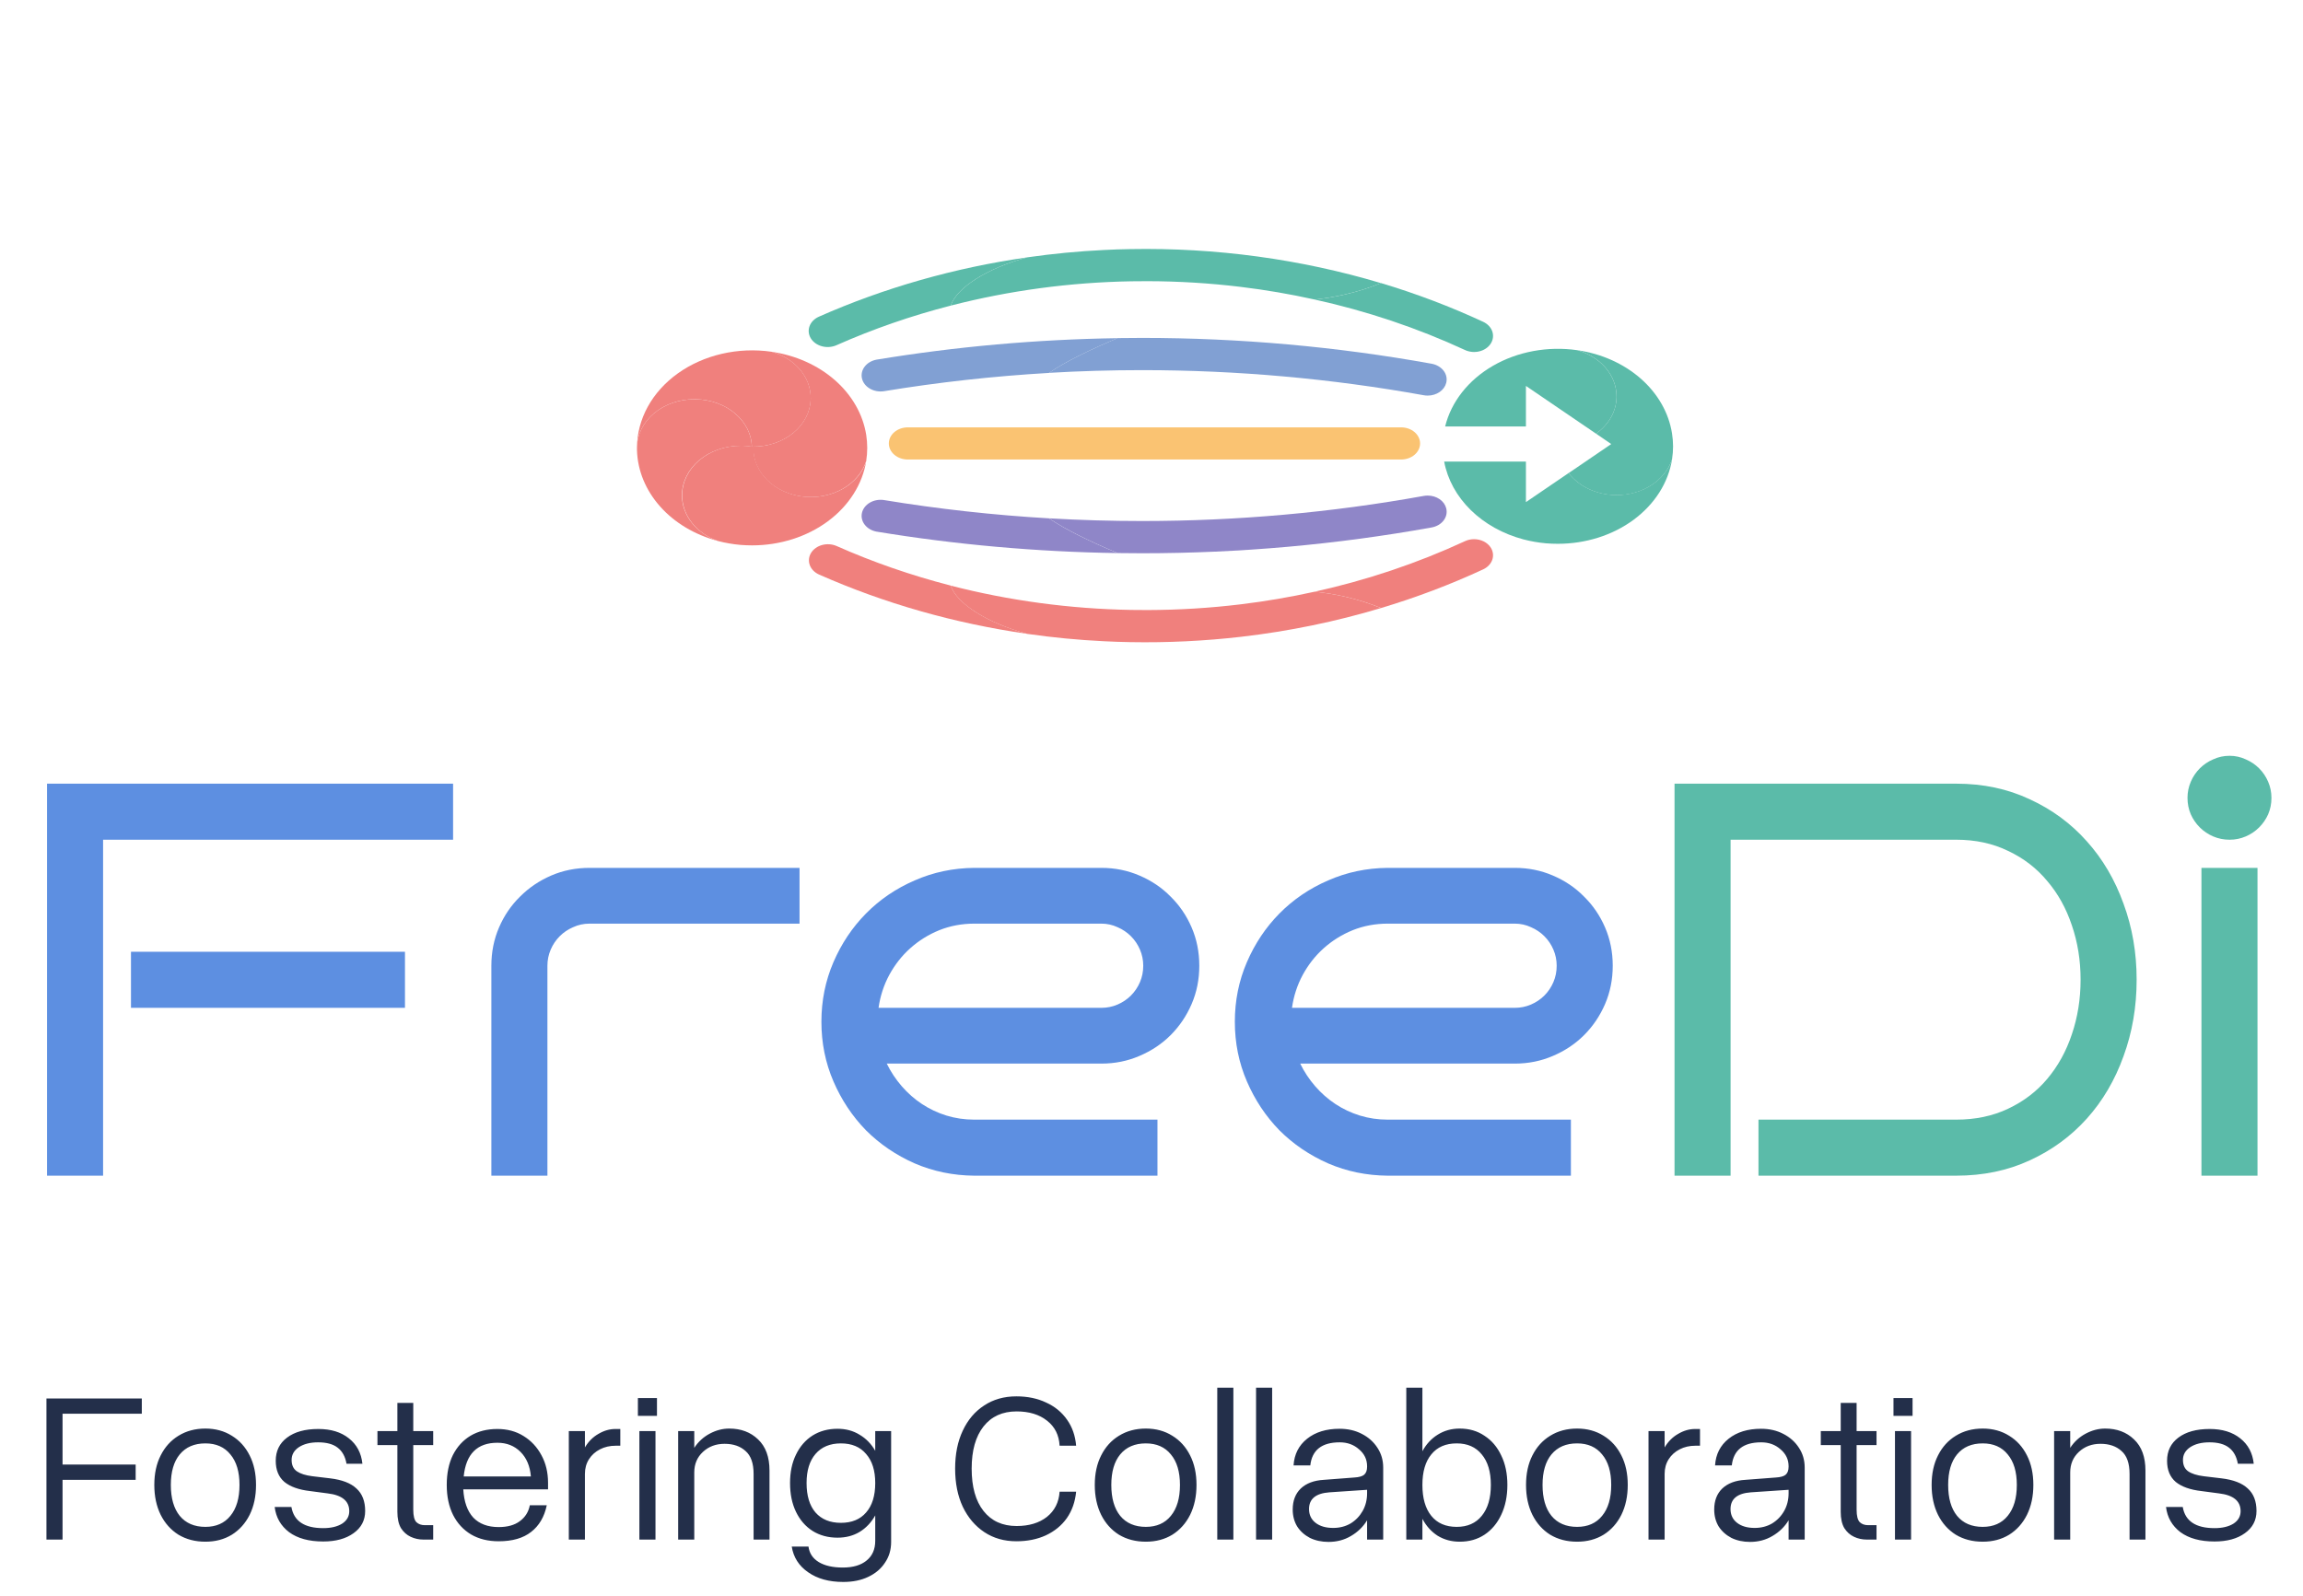
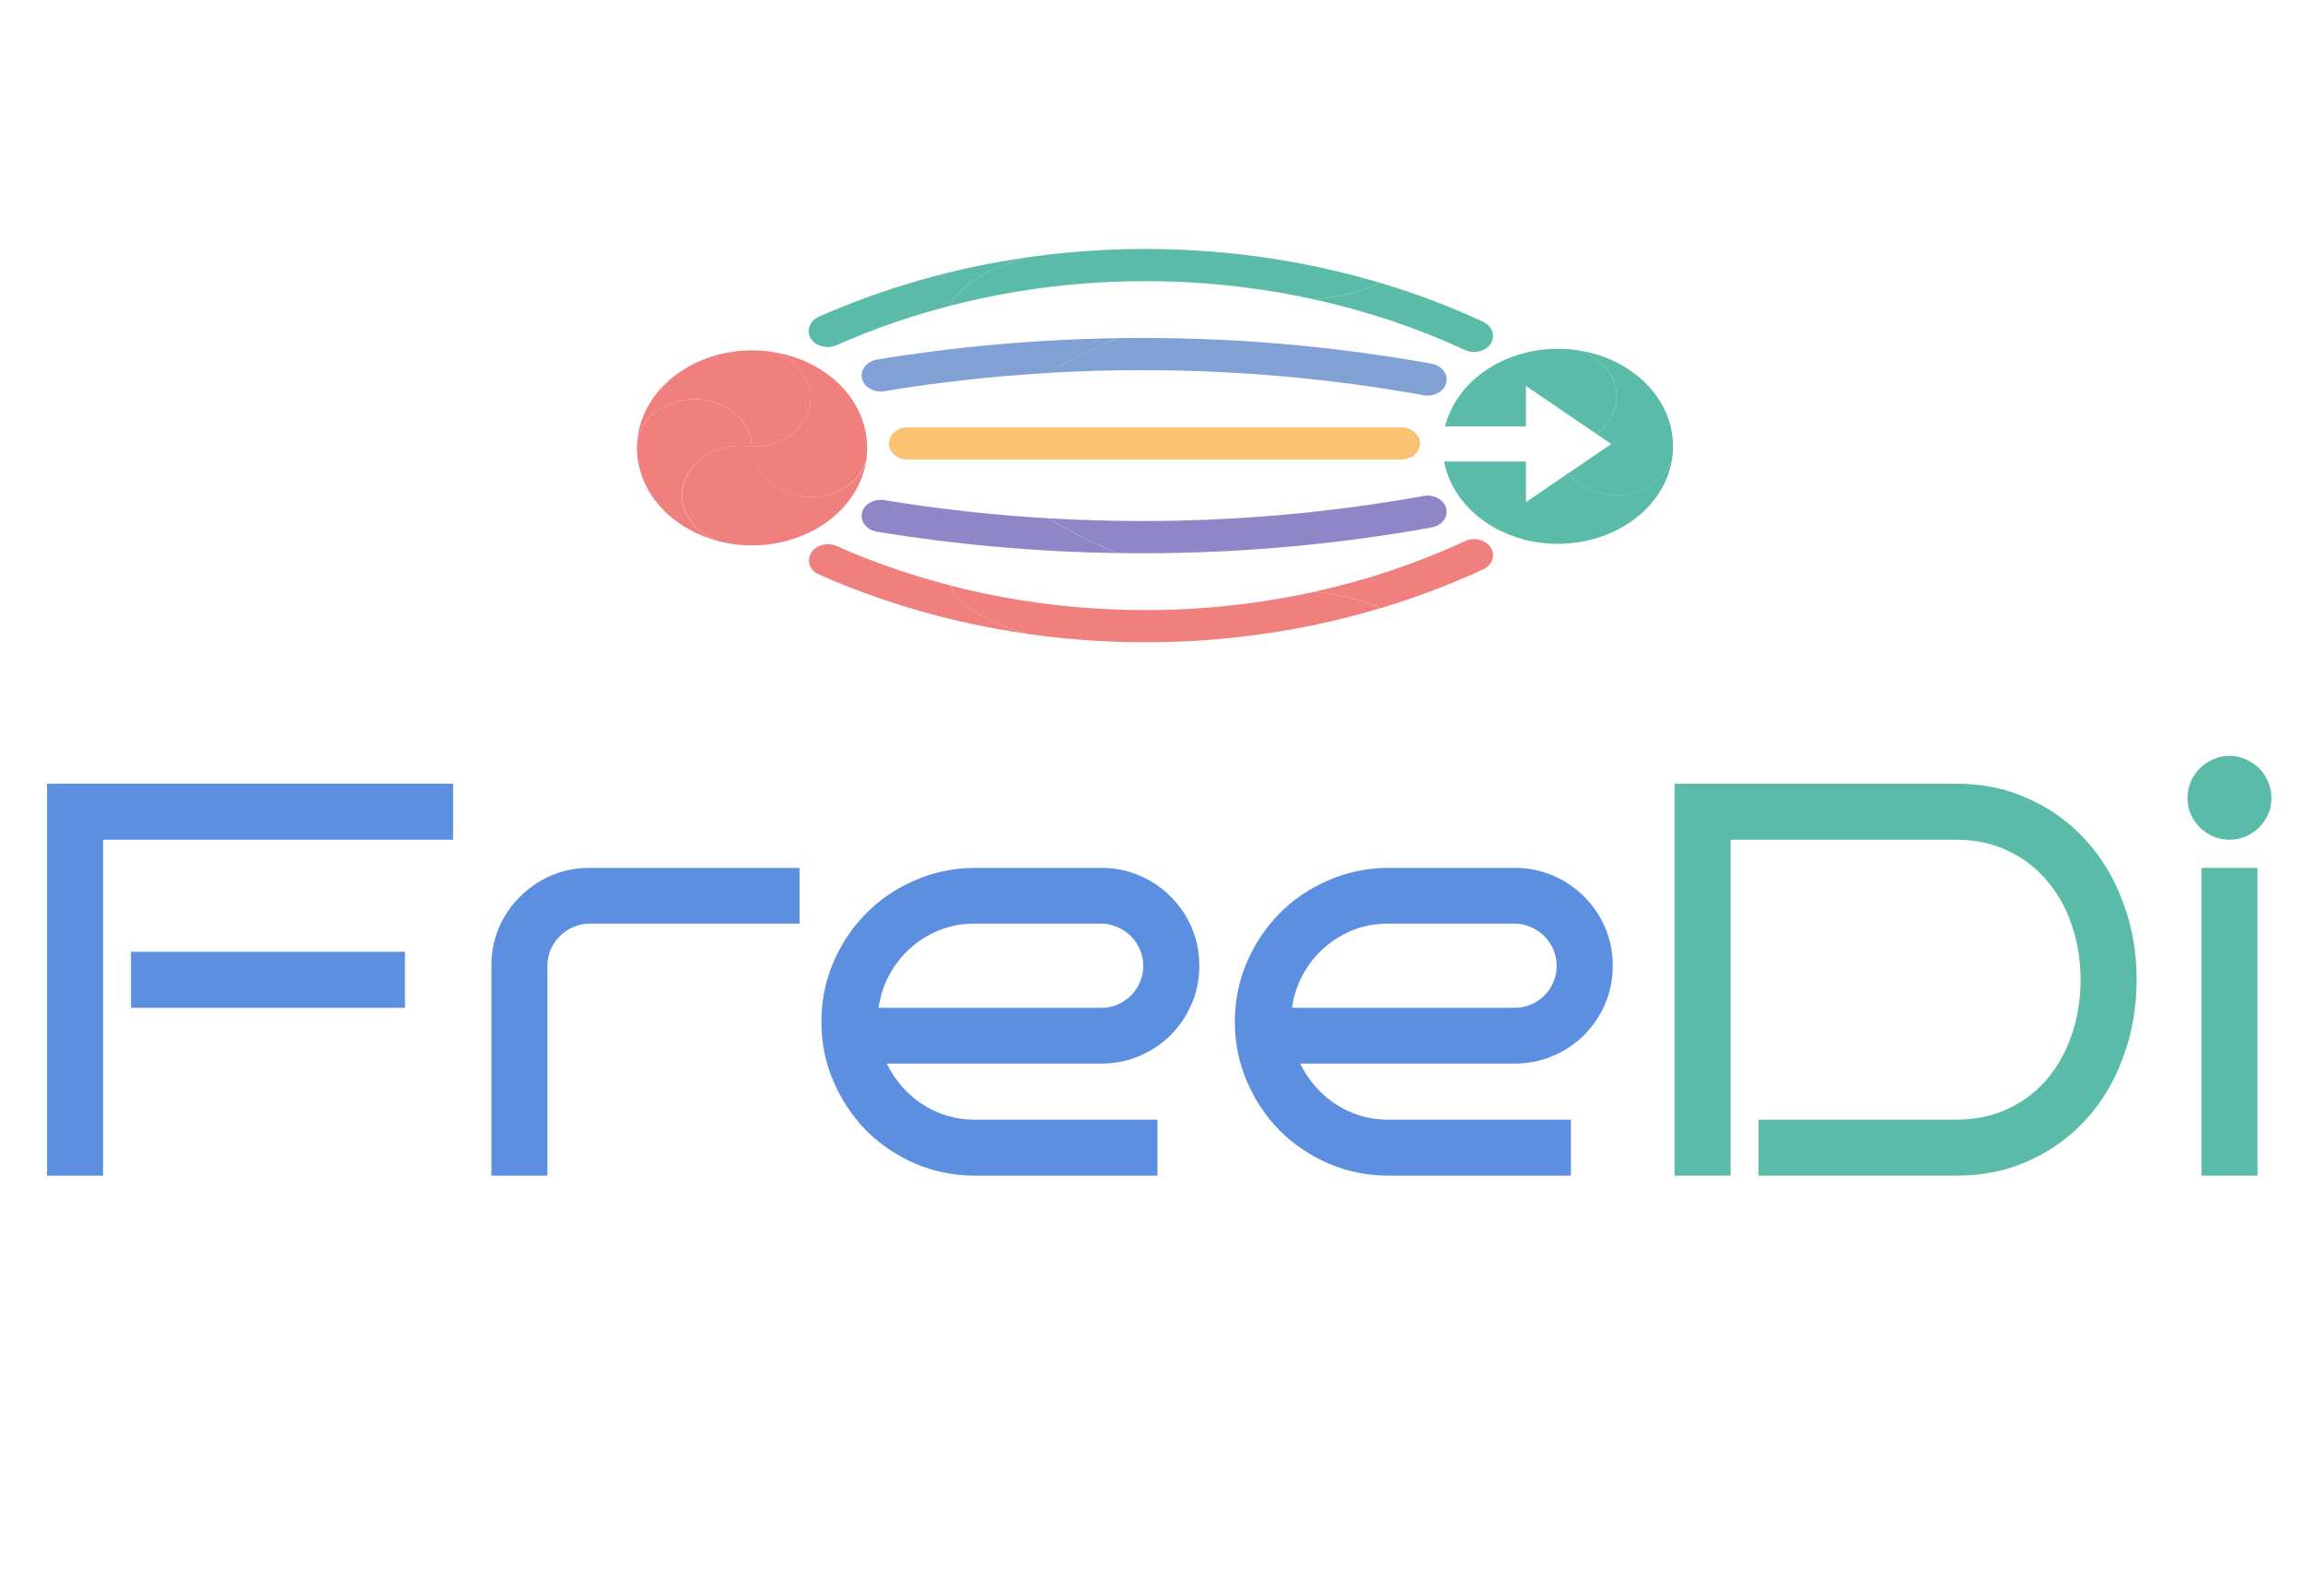
<svg xmlns="http://www.w3.org/2000/svg" width="329" height="228" viewBox="0 0 329 228" fill="none">
  <path d="M64.727 119.992H14.727V168H6.719V111.984H64.727V119.992ZM57.852 144.016H18.711V136.008H57.852V144.016ZM114.219 131.984H84.219C83.385 131.984 82.604 132.154 81.875 132.492C81.146 132.805 80.508 133.234 79.961 133.781C79.414 134.328 78.984 134.966 78.672 135.695C78.359 136.424 78.203 137.193 78.203 138V168H70.195V138C70.195 136.047 70.56 134.224 71.289 132.531C72.018 130.839 73.021 129.367 74.297 128.117C75.573 126.841 77.057 125.839 78.75 125.109C80.443 124.38 82.266 124.016 84.219 124.016H114.219V131.984ZM171.328 138C171.328 139.953 170.964 141.776 170.234 143.469C169.505 145.161 168.503 146.646 167.227 147.922C165.977 149.172 164.492 150.161 162.773 150.891C161.081 151.62 159.271 151.984 157.344 151.984H126.68C127.253 153.156 127.969 154.237 128.828 155.227C129.688 156.216 130.651 157.062 131.719 157.766C132.786 158.469 133.945 159.016 135.195 159.406C136.471 159.797 137.799 159.992 139.18 159.992H165.352V168H139.18C136.159 167.974 133.32 167.388 130.664 166.242C128.008 165.07 125.69 163.495 123.711 161.516C121.758 159.51 120.208 157.18 119.062 154.523C117.917 151.867 117.344 149.029 117.344 146.008C117.344 142.987 117.917 140.148 119.062 137.492C120.208 134.836 121.758 132.518 123.711 130.539C125.69 128.534 128.008 126.958 130.664 125.812C133.32 124.641 136.159 124.042 139.18 124.016H157.344C159.271 124.016 161.081 124.38 162.773 125.109C164.492 125.839 165.977 126.841 167.227 128.117C168.503 129.367 169.505 130.839 170.234 132.531C170.964 134.224 171.328 136.047 171.328 138ZM157.344 144.016C158.151 144.016 158.919 143.859 159.648 143.547C160.378 143.234 161.016 142.805 161.562 142.258C162.109 141.711 162.539 141.073 162.852 140.344C163.164 139.615 163.32 138.833 163.32 138C163.32 137.193 163.164 136.424 162.852 135.695C162.539 134.966 162.109 134.328 161.562 133.781C161.016 133.234 160.378 132.805 159.648 132.492C158.919 132.154 158.151 131.984 157.344 131.984H139.18C137.409 131.984 135.742 132.297 134.18 132.922C132.643 133.547 131.263 134.406 130.039 135.5C128.841 136.568 127.839 137.844 127.031 139.328C126.25 140.786 125.742 142.349 125.508 144.016H157.344ZM230.391 138C230.391 139.953 230.026 141.776 229.297 143.469C228.568 145.161 227.565 146.646 226.289 147.922C225.039 149.172 223.555 150.161 221.836 150.891C220.143 151.62 218.333 151.984 216.406 151.984H185.742C186.315 153.156 187.031 154.237 187.891 155.227C188.75 156.216 189.714 157.062 190.781 157.766C191.849 158.469 193.008 159.016 194.258 159.406C195.534 159.797 196.862 159.992 198.242 159.992H224.414V168H198.242C195.221 167.974 192.383 167.388 189.727 166.242C187.07 165.07 184.753 163.495 182.773 161.516C180.82 159.51 179.271 157.18 178.125 154.523C176.979 151.867 176.406 149.029 176.406 146.008C176.406 142.987 176.979 140.148 178.125 137.492C179.271 134.836 180.82 132.518 182.773 130.539C184.753 128.534 187.07 126.958 189.727 125.812C192.383 124.641 195.221 124.042 198.242 124.016H216.406C218.333 124.016 220.143 124.38 221.836 125.109C223.555 125.839 225.039 126.841 226.289 128.117C227.565 129.367 228.568 130.839 229.297 132.531C230.026 134.224 230.391 136.047 230.391 138ZM216.406 144.016C217.214 144.016 217.982 143.859 218.711 143.547C219.44 143.234 220.078 142.805 220.625 142.258C221.172 141.711 221.602 141.073 221.914 140.344C222.227 139.615 222.383 138.833 222.383 138C222.383 137.193 222.227 136.424 221.914 135.695C221.602 134.966 221.172 134.328 220.625 133.781C220.078 133.234 219.44 132.805 218.711 132.492C217.982 132.154 217.214 131.984 216.406 131.984H198.242C196.471 131.984 194.805 132.297 193.242 132.922C191.706 133.547 190.326 134.406 189.102 135.5C187.904 136.568 186.901 137.844 186.094 139.328C185.312 140.786 184.805 142.349 184.57 144.016H216.406Z" fill="#5D8FE1" />
  <path d="M305.234 139.992C305.234 143.872 304.609 147.518 303.359 150.93C302.135 154.341 300.391 157.31 298.125 159.836C295.859 162.362 293.138 164.354 289.961 165.812C286.81 167.271 283.307 168 279.453 168H251.211V159.992H279.453C282.214 159.992 284.688 159.471 286.875 158.43C289.089 157.388 290.951 155.969 292.461 154.172C293.997 152.349 295.169 150.227 295.977 147.805C296.81 145.357 297.227 142.753 297.227 139.992C297.227 137.232 296.81 134.641 295.977 132.219C295.169 129.797 293.997 127.688 292.461 125.891C290.951 124.068 289.089 122.635 286.875 121.594C284.688 120.526 282.214 119.992 279.453 119.992H247.227V168H239.219V111.984H279.453C283.307 111.984 286.81 112.727 289.961 114.211C293.138 115.669 295.859 117.674 298.125 120.227C300.391 122.753 302.135 125.721 303.359 129.133C304.609 132.518 305.234 136.138 305.234 139.992ZM324.492 114.016C324.492 114.849 324.336 115.63 324.023 116.359C323.711 117.062 323.281 117.688 322.734 118.234C322.188 118.781 321.549 119.211 320.82 119.523C320.091 119.836 319.323 119.992 318.516 119.992C317.682 119.992 316.901 119.836 316.172 119.523C315.443 119.211 314.805 118.781 314.258 118.234C313.711 117.688 313.281 117.062 312.969 116.359C312.656 115.63 312.5 114.849 312.5 114.016C312.5 113.208 312.656 112.44 312.969 111.711C313.281 110.982 313.711 110.344 314.258 109.797C314.805 109.25 315.443 108.82 316.172 108.508C316.901 108.169 317.682 108 318.516 108C319.323 108 320.091 108.169 320.82 108.508C321.549 108.82 322.188 109.25 322.734 109.797C323.281 110.344 323.711 110.982 324.023 111.711C324.336 112.44 324.492 113.208 324.492 114.016ZM322.5 168H314.492V124.016H322.5V168Z" fill="#5BBBA9" />
-   <path d="M20.258 199.838V202.018H8.936V209.283H19.38V211.463H8.936V220H6.635V199.838H20.258ZM22.044 212.189C22.044 210.575 22.347 209.172 22.952 207.981C23.558 206.771 24.405 205.832 25.495 205.166C26.605 204.48 27.887 204.137 29.34 204.137C30.773 204.137 32.034 204.48 33.124 205.166C34.214 205.832 35.062 206.771 35.667 207.981C36.273 209.172 36.575 210.575 36.575 212.189C36.575 213.804 36.273 215.227 35.667 216.458C35.062 217.669 34.214 218.618 33.124 219.304C32.034 219.97 30.773 220.303 29.34 220.303C27.887 220.303 26.605 219.97 25.495 219.304C24.405 218.618 23.558 217.669 22.952 216.458C22.347 215.227 22.044 213.804 22.044 212.189ZM34.214 212.189C34.214 210.312 33.78 208.859 32.912 207.83C32.065 206.781 30.874 206.256 29.34 206.256C27.766 206.256 26.545 206.781 25.677 207.83C24.829 208.859 24.405 210.312 24.405 212.189C24.405 214.087 24.829 215.56 25.677 216.609C26.545 217.659 27.766 218.184 29.34 218.184C30.874 218.184 32.065 217.659 32.912 216.609C33.78 215.56 34.214 214.087 34.214 212.189ZM46.808 213.4L44.295 213.067C42.7 212.886 41.48 212.452 40.632 211.766C39.804 211.059 39.391 210.05 39.391 208.738C39.391 207.346 39.925 206.246 40.995 205.438C42.085 204.611 43.578 204.197 45.476 204.197C47.272 204.197 48.725 204.641 49.835 205.529C50.965 206.417 51.611 207.628 51.773 209.162H49.502C49.32 208.133 48.897 207.366 48.23 206.861C47.585 206.357 46.656 206.104 45.445 206.104C44.315 206.104 43.397 206.337 42.69 206.801C42.004 207.265 41.661 207.87 41.661 208.617C41.661 209.364 41.913 209.909 42.418 210.252C42.922 210.595 43.659 210.827 44.628 210.948L47.171 211.251C48.866 211.453 50.117 211.937 50.925 212.704C51.752 213.451 52.166 214.521 52.166 215.913C52.166 217.245 51.611 218.305 50.501 219.092C49.411 219.879 47.968 220.272 46.172 220.272C44.133 220.272 42.509 219.828 41.298 218.94C40.107 218.032 39.421 216.831 39.239 215.338H41.631C41.974 217.356 43.488 218.365 46.172 218.365C47.282 218.365 48.18 218.153 48.866 217.729C49.552 217.285 49.895 216.69 49.895 215.943C49.895 214.49 48.866 213.643 46.808 213.4ZM61.884 217.941V220H60.491C59.845 220 59.24 219.869 58.675 219.606C58.11 219.344 57.645 218.93 57.282 218.365C56.939 217.78 56.768 217.003 56.768 216.034V206.498H53.922V204.5H56.768V200.474H59.038V204.5H61.884V206.498H59.038V215.731C59.038 216.619 59.19 217.215 59.492 217.518C59.795 217.8 60.188 217.941 60.673 217.941H61.884ZM63.821 212.189C63.821 210.535 64.114 209.112 64.699 207.921C65.305 206.73 66.142 205.812 67.212 205.166C68.302 204.52 69.583 204.197 71.057 204.197C72.469 204.197 73.711 204.53 74.78 205.196C75.87 205.862 76.728 206.781 77.353 207.951C77.979 209.102 78.292 210.413 78.292 211.887V212.825H66.183C66.284 214.581 66.758 215.923 67.606 216.852C68.473 217.76 69.684 218.214 71.238 218.214C72.51 218.214 73.519 217.931 74.266 217.366C75.033 216.801 75.507 216.044 75.689 215.096H78.11C77.767 216.751 77.02 218.022 75.87 218.91C74.74 219.798 73.196 220.242 71.238 220.242C69.725 220.242 68.413 219.919 67.303 219.273C66.193 218.607 65.335 217.679 64.73 216.488C64.124 215.277 63.821 213.844 63.821 212.189ZM71.057 206.165C68.171 206.165 66.566 207.77 66.243 210.979H75.84C75.719 209.505 75.224 208.335 74.356 207.467C73.489 206.599 72.389 206.165 71.057 206.165ZM81.259 204.5H83.56V206.831C84.064 205.983 84.71 205.338 85.497 204.894C86.284 204.429 87.091 204.197 87.919 204.197H88.615V206.589H87.949C87.122 206.589 86.375 206.76 85.709 207.104C85.043 207.447 84.518 207.921 84.135 208.526C83.751 209.132 83.56 209.828 83.56 210.615V220H81.259V204.5ZM91.128 199.777H93.853V202.32H91.128V199.777ZM91.34 204.5H93.641V220H91.34V204.5ZM107.657 210.615C107.657 209.102 107.274 208.012 106.507 207.346C105.76 206.66 104.761 206.316 103.51 206.316C102.279 206.316 101.249 206.7 100.422 207.467C99.594 208.234 99.181 209.213 99.181 210.403V220H96.88V204.5H99.181V206.892C99.746 206.024 100.482 205.348 101.391 204.863C102.299 204.379 103.227 204.137 104.176 204.137C105.851 204.137 107.223 204.651 108.293 205.681C109.383 206.71 109.928 208.193 109.928 210.131V220H107.657V210.615ZM127.305 204.5V220.333C127.305 221.463 127.012 222.452 126.427 223.3C125.862 224.168 125.064 224.844 124.035 225.328C123.026 225.812 121.835 226.055 120.463 226.055C118.424 226.055 116.749 225.59 115.438 224.662C114.126 223.754 113.349 222.533 113.106 220.999H115.498C115.619 221.948 116.104 222.684 116.951 223.209C117.819 223.734 118.969 223.996 120.402 223.996C121.855 223.996 122.986 223.663 123.793 222.997C124.62 222.331 125.034 221.393 125.034 220.182V216.549C124.469 217.558 123.722 218.345 122.794 218.91C121.886 219.455 120.836 219.728 119.646 219.728C118.293 219.728 117.103 219.405 116.073 218.759C115.064 218.113 114.277 217.205 113.712 216.034C113.147 214.864 112.864 213.491 112.864 211.917C112.864 210.363 113.147 209.011 113.712 207.86C114.277 206.69 115.064 205.782 116.073 205.136C117.103 204.49 118.293 204.167 119.646 204.167C120.836 204.167 121.886 204.45 122.794 205.015C123.722 205.56 124.469 206.326 125.034 207.315V204.5H127.305ZM115.226 211.917C115.226 213.733 115.649 215.136 116.497 216.125C117.365 217.114 118.576 217.608 120.13 217.608C121.684 217.608 122.885 217.114 123.732 216.125C124.6 215.136 125.034 213.733 125.034 211.917C125.034 210.141 124.6 208.758 123.732 207.77C122.885 206.76 121.684 206.256 120.13 206.256C118.576 206.256 117.365 206.76 116.497 207.77C115.649 208.758 115.226 210.141 115.226 211.917ZM136.447 209.858C136.447 207.78 136.811 205.973 137.537 204.439C138.264 202.885 139.283 201.685 140.595 200.837C141.907 199.969 143.44 199.535 145.196 199.535C146.791 199.535 148.203 199.828 149.435 200.413C150.686 200.978 151.685 201.796 152.432 202.865C153.178 203.915 153.612 205.156 153.733 206.589H151.372C151.291 205.075 150.696 203.884 149.586 203.017C148.476 202.129 147.023 201.685 145.227 201.685C143.208 201.685 141.634 202.401 140.504 203.834C139.374 205.267 138.809 207.275 138.809 209.858C138.809 212.462 139.374 214.48 140.504 215.913C141.634 217.346 143.208 218.062 145.227 218.062C147.003 218.062 148.446 217.629 149.556 216.761C150.666 215.873 151.271 214.672 151.372 213.158H153.733C153.592 214.611 153.148 215.873 152.401 216.942C151.655 217.992 150.656 218.809 149.404 219.395C148.173 219.96 146.771 220.242 145.196 220.242C143.461 220.242 141.937 219.808 140.625 218.94C139.313 218.073 138.284 216.862 137.537 215.308C136.811 213.754 136.447 211.937 136.447 209.858ZM156.397 212.189C156.397 210.575 156.7 209.172 157.306 207.981C157.911 206.771 158.759 205.832 159.849 205.166C160.959 204.48 162.24 204.137 163.693 204.137C165.126 204.137 166.388 204.48 167.478 205.166C168.567 205.832 169.415 206.771 170.021 207.981C170.626 209.172 170.929 210.575 170.929 212.189C170.929 213.804 170.626 215.227 170.021 216.458C169.415 217.669 168.567 218.618 167.478 219.304C166.388 219.97 165.126 220.303 163.693 220.303C162.24 220.303 160.959 219.97 159.849 219.304C158.759 218.618 157.911 217.669 157.306 216.458C156.7 215.227 156.397 213.804 156.397 212.189ZM168.567 212.189C168.567 210.312 168.133 208.859 167.266 207.83C166.418 206.781 165.227 206.256 163.693 206.256C162.119 206.256 160.898 206.781 160.03 207.83C159.183 208.859 158.759 210.312 158.759 212.189C158.759 214.087 159.183 215.56 160.03 216.609C160.898 217.659 162.119 218.184 163.693 218.184C165.227 218.184 166.418 217.659 167.266 216.609C168.133 215.56 168.567 214.087 168.567 212.189ZM173.896 198.294H176.196V220H173.896V198.294ZM179.436 198.294H181.736V220H179.436V198.294ZM197.6 209.707V220H195.299V217.245C194.734 218.174 193.967 218.92 192.998 219.485C192.049 220.05 190.98 220.333 189.789 220.333C188.8 220.333 187.912 220.141 187.125 219.758C186.358 219.354 185.753 218.809 185.309 218.123C184.885 217.417 184.673 216.609 184.673 215.701C184.673 214.45 185.056 213.451 185.823 212.704C186.61 211.957 187.71 211.544 189.123 211.463L193.482 211.13C194.148 211.09 194.613 210.958 194.875 210.736C195.158 210.494 195.299 210.111 195.299 209.586V209.525C195.299 208.557 194.915 207.749 194.148 207.104C193.402 206.438 192.483 206.104 191.394 206.104C188.83 206.104 187.428 207.204 187.186 209.404H184.794C184.895 207.81 185.541 206.538 186.731 205.59C187.922 204.641 189.466 204.167 191.363 204.167C192.554 204.167 193.614 204.409 194.542 204.894C195.491 205.378 196.237 206.044 196.782 206.892C197.327 207.719 197.6 208.658 197.6 209.707ZM187.004 215.641C187.004 216.468 187.317 217.124 187.942 217.608C188.568 218.093 189.406 218.335 190.455 218.335C191.383 218.335 192.211 218.123 192.938 217.699C193.664 217.255 194.239 216.66 194.663 215.913C195.087 215.166 195.299 214.319 195.299 213.37V212.886L189.91 213.249C187.973 213.39 187.004 214.188 187.004 215.641ZM200.899 198.294H203.2V207.376C203.745 206.367 204.472 205.58 205.38 205.015C206.308 204.429 207.358 204.137 208.528 204.137C209.881 204.137 211.061 204.48 212.07 205.166C213.1 205.832 213.897 206.771 214.462 207.981C215.047 209.172 215.34 210.575 215.34 212.189C215.34 213.804 215.047 215.227 214.462 216.458C213.897 217.669 213.1 218.618 212.07 219.304C211.061 219.97 209.881 220.303 208.528 220.303C207.358 220.303 206.308 220.02 205.38 219.455C204.472 218.87 203.745 218.062 203.2 217.033V220H200.899V198.294ZM212.979 212.189C212.979 210.312 212.545 208.859 211.677 207.83C210.829 206.781 209.638 206.256 208.104 206.256C206.53 206.256 205.319 206.781 204.472 207.83C203.624 208.859 203.2 210.312 203.2 212.189C203.2 214.087 203.624 215.56 204.472 216.609C205.319 217.659 206.53 218.184 208.104 218.184C209.638 218.184 210.829 217.659 211.677 216.609C212.545 215.56 212.979 214.087 212.979 212.189ZM218.004 212.189C218.004 210.575 218.307 209.172 218.912 207.981C219.518 206.771 220.365 205.832 221.455 205.166C222.565 204.48 223.847 204.137 225.3 204.137C226.733 204.137 227.994 204.48 229.084 205.166C230.174 205.832 231.021 206.771 231.627 207.981C232.232 209.172 232.535 210.575 232.535 212.189C232.535 213.804 232.232 215.227 231.627 216.458C231.021 217.669 230.174 218.618 229.084 219.304C227.994 219.97 226.733 220.303 225.3 220.303C223.847 220.303 222.565 219.97 221.455 219.304C220.365 218.618 219.518 217.669 218.912 216.458C218.307 215.227 218.004 213.804 218.004 212.189ZM230.174 212.189C230.174 210.312 229.74 208.859 228.872 207.83C228.024 206.781 226.834 206.256 225.3 206.256C223.726 206.256 222.505 206.781 221.637 207.83C220.789 208.859 220.365 210.312 220.365 212.189C220.365 214.087 220.789 215.56 221.637 216.609C222.505 217.659 223.726 218.184 225.3 218.184C226.834 218.184 228.024 217.659 228.872 216.609C229.74 215.56 230.174 214.087 230.174 212.189ZM235.502 204.5H237.803V206.831C238.307 205.983 238.953 205.338 239.74 204.894C240.527 204.429 241.335 204.197 242.162 204.197H242.858V206.589H242.192C241.365 206.589 240.618 206.76 239.952 207.104C239.286 207.447 238.761 207.921 238.378 208.526C237.994 209.132 237.803 209.828 237.803 210.615V220H235.502V204.5ZM257.813 209.707V220H255.513V217.245C254.948 218.174 254.181 218.92 253.212 219.485C252.263 220.05 251.194 220.333 250.003 220.333C249.014 220.333 248.126 220.141 247.339 219.758C246.572 219.354 245.966 218.809 245.522 218.123C245.099 217.417 244.887 216.609 244.887 215.701C244.887 214.45 245.27 213.451 246.037 212.704C246.824 211.957 247.924 211.544 249.337 211.463L253.696 211.13C254.362 211.09 254.826 210.958 255.089 210.736C255.371 210.494 255.513 210.111 255.513 209.586V209.525C255.513 208.557 255.129 207.749 254.362 207.104C253.616 206.438 252.697 206.104 251.607 206.104C249.044 206.104 247.642 207.204 247.399 209.404H245.008C245.109 207.81 245.755 206.538 246.945 205.59C248.136 204.641 249.68 204.167 251.577 204.167C252.768 204.167 253.827 204.409 254.756 204.894C255.704 205.378 256.451 206.044 256.996 206.892C257.541 207.719 257.813 208.658 257.813 209.707ZM247.218 215.641C247.218 216.468 247.531 217.124 248.156 217.608C248.782 218.093 249.619 218.335 250.669 218.335C251.597 218.335 252.425 218.123 253.151 217.699C253.878 217.255 254.453 216.66 254.877 215.913C255.301 215.166 255.513 214.319 255.513 213.37V212.886L250.124 213.249C248.187 213.39 247.218 214.188 247.218 215.641ZM268.076 217.941V220H266.684C266.038 220 265.432 219.869 264.867 219.606C264.302 219.344 263.838 218.93 263.475 218.365C263.132 217.78 262.96 217.003 262.96 216.034V206.498H260.114V204.5H262.96V200.474H265.23V204.5H268.076V206.498H265.23V215.731C265.23 216.619 265.382 217.215 265.685 217.518C265.987 217.8 266.381 217.941 266.865 217.941H268.076ZM270.498 199.777H273.223V202.32H270.498V199.777ZM270.71 204.5H273.011V220H270.71V204.5ZM275.947 212.189C275.947 210.575 276.25 209.172 276.855 207.981C277.461 206.771 278.309 205.832 279.398 205.166C280.508 204.48 281.79 204.137 283.243 204.137C284.676 204.137 285.938 204.48 287.027 205.166C288.117 205.832 288.965 206.771 289.57 207.981C290.176 209.172 290.479 210.575 290.479 212.189C290.479 213.804 290.176 215.227 289.57 216.458C288.965 217.669 288.117 218.618 287.027 219.304C285.938 219.97 284.676 220.303 283.243 220.303C281.79 220.303 280.508 219.97 279.398 219.304C278.309 218.618 277.461 217.669 276.855 216.458C276.25 215.227 275.947 213.804 275.947 212.189ZM288.117 212.189C288.117 210.312 287.683 208.859 286.815 207.83C285.968 206.781 284.777 206.256 283.243 206.256C281.669 206.256 280.448 206.781 279.58 207.83C278.732 208.859 278.309 210.312 278.309 212.189C278.309 214.087 278.732 215.56 279.58 216.609C280.448 217.659 281.669 218.184 283.243 218.184C284.777 218.184 285.968 217.659 286.815 216.609C287.683 215.56 288.117 214.087 288.117 212.189ZM304.223 210.615C304.223 209.102 303.839 208.012 303.072 207.346C302.326 206.66 301.326 206.316 300.075 206.316C298.844 206.316 297.815 206.7 296.987 207.467C296.16 208.234 295.746 209.213 295.746 210.403V220H293.445V204.5H295.746V206.892C296.311 206.024 297.048 205.348 297.956 204.863C298.864 204.379 299.793 204.137 300.741 204.137C302.416 204.137 303.789 204.651 304.858 205.681C305.948 206.71 306.493 208.193 306.493 210.131V220H304.223V210.615ZM316.998 213.4L314.485 213.067C312.891 212.886 311.67 212.452 310.822 211.766C309.995 211.059 309.581 210.05 309.581 208.738C309.581 207.346 310.116 206.246 311.186 205.438C312.275 204.611 313.769 204.197 315.666 204.197C317.462 204.197 318.915 204.641 320.025 205.529C321.156 206.417 321.801 207.628 321.963 209.162H319.692C319.511 208.133 319.087 207.366 318.421 206.861C317.775 206.357 316.847 206.104 315.636 206.104C314.506 206.104 313.587 206.337 312.881 206.801C312.195 207.265 311.852 207.87 311.852 208.617C311.852 209.364 312.104 209.909 312.608 210.252C313.113 210.595 313.85 210.827 314.818 210.948L317.361 211.251C319.057 211.453 320.308 211.937 321.115 212.704C321.943 213.451 322.356 214.521 322.356 215.913C322.356 217.245 321.801 218.305 320.691 219.092C319.602 219.879 318.159 220.272 316.362 220.272C314.324 220.272 312.699 219.828 311.488 218.94C310.298 218.032 309.611 216.831 309.43 215.338H311.821C312.164 217.356 313.678 218.365 316.362 218.365C317.472 218.365 318.37 218.153 319.057 217.729C319.743 217.285 320.086 216.69 320.086 215.943C320.086 214.49 319.057 213.643 316.998 213.4Z" fill="#232F4A" />
  <path d="M107.411 63.821C107.386 63.823 107.36 63.823 107.335 63.821C106.92 63.753 106.498 63.714 106.075 63.704C105.981 63.704 105.888 63.704 105.782 63.704C103.564 63.704 101.436 64.451 99.868 65.779C98.299 67.108 97.418 68.91 97.418 70.789V70.806C97.427 72.194 97.917 73.548 98.827 74.702C99.737 75.856 101.026 76.758 102.536 77.296C99.253 76.425 96.374 74.706 94.305 72.378C92.235 70.051 91.078 67.233 90.996 64.319C90.996 64.215 90.996 64.109 90.996 63.999C90.996 62.157 91.86 60.389 93.399 59.086C94.937 57.783 97.024 57.051 99.199 57.051C99.264 57.051 99.334 57.051 99.398 57.051C101.505 57.092 103.512 57.818 105.004 59.078C106.495 60.338 107.358 62.036 107.411 63.821Z" fill="#F0807D" />
  <path d="M123.748 65.847C123.219 69.192 121.274 72.261 118.276 74.484C115.278 76.706 111.429 77.932 107.444 77.932C106.876 77.932 106.316 77.907 105.763 77.863C104.676 77.766 103.602 77.58 102.558 77.307C101.046 76.766 99.757 75.86 98.849 74.703C97.941 73.546 97.455 72.187 97.451 70.798V70.78C97.451 68.901 98.332 67.099 99.901 65.77C101.47 64.442 103.597 63.695 105.815 63.695C105.909 63.695 106.003 63.695 106.108 63.695C106.531 63.704 106.953 63.743 107.368 63.812C107.392 63.812 107.418 63.812 107.444 63.812C107.512 63.808 107.579 63.808 107.646 63.812C107.646 63.857 107.646 63.944 107.646 63.988C107.622 65.684 108.331 67.329 109.639 68.613C110.948 69.897 112.765 70.731 114.749 70.958C116.734 71.186 118.748 70.79 120.412 69.847C122.075 68.904 123.275 67.477 123.783 65.837L123.748 65.847Z" fill="#F0807D" />
  <path d="M123.89 63.998C123.89 64.616 123.842 65.233 123.747 65.846C123.238 67.487 122.039 68.913 120.375 69.856C118.711 70.8 116.697 71.195 114.713 70.968C112.729 70.74 110.911 69.906 109.603 68.622C108.295 67.338 107.586 65.693 107.61 63.998C107.61 63.953 107.61 63.911 107.61 63.864V63.821C109.752 63.822 111.808 63.113 113.341 61.846C114.874 60.579 115.761 58.855 115.813 57.041C115.817 56.982 115.817 56.922 115.813 56.863C115.814 55.401 115.27 53.975 114.259 52.79C113.248 51.605 111.821 50.72 110.182 50.262C113.646 50.758 116.831 52.181 119.272 54.321C121.713 56.461 123.281 59.207 123.747 62.156C123.842 62.767 123.89 63.382 123.89 63.998Z" fill="#F0807D" />
  <path d="M115.823 56.864C115.828 56.924 115.828 56.983 115.823 57.043C115.771 58.856 114.884 60.581 113.351 61.847C111.819 63.114 109.762 63.823 107.62 63.823H107.418C107.366 62.037 106.504 60.337 105.011 59.076C103.519 57.814 101.51 57.088 99.402 57.048C99.338 57.048 99.268 57.048 99.203 57.048C97.028 57.048 94.941 57.78 93.403 59.083C91.864 60.386 91 62.154 91 63.996C91.001 61.969 91.524 59.967 92.532 58.129C93.54 56.29 95.01 54.661 96.838 53.353C98.667 52.045 100.81 51.091 103.118 50.557C105.427 50.023 107.845 49.922 110.204 50.261C111.842 50.721 113.266 51.607 114.275 52.792C115.284 53.978 115.825 55.403 115.823 56.864Z" fill="#F0807D" />
  <path d="M159.654 48.324C155.739 49.969 152.168 51.689 149.865 53.288C141.934 53.749 134.044 54.624 126.24 55.908C125.544 56.004 124.83 55.867 124.251 55.525C123.672 55.183 123.273 54.664 123.138 54.077C123.003 53.49 123.143 52.882 123.529 52.381C123.914 51.88 124.515 51.526 125.203 51.394C136.56 49.524 148.087 48.497 159.654 48.324Z" fill="#81A0D3" />
  <path d="M206.602 54.712C206.474 55.225 206.142 55.684 205.662 56.015C205.182 56.346 204.583 56.527 203.965 56.529C203.774 56.529 203.583 56.513 203.396 56.479C190.188 54.097 176.721 52.895 163.216 52.891H163.14C158.716 52.891 154.293 53.02 149.871 53.278C152.174 51.687 155.73 49.967 159.659 48.314C160.819 48.298 161.979 48.289 163.14 48.287H163.219C177.103 48.29 190.948 49.527 204.527 51.977C204.876 52.041 205.206 52.163 205.499 52.335C205.792 52.507 206.042 52.726 206.234 52.98C206.427 53.234 206.559 53.518 206.622 53.815C206.685 54.112 206.678 54.417 206.602 54.712Z" fill="#81A0D3" />
  <path d="M200.157 65.664H129.689C128.97 65.664 128.28 65.422 127.771 64.991C127.262 64.56 126.977 63.976 126.977 63.366C126.977 62.757 127.262 62.172 127.771 61.741C128.28 61.31 128.97 61.068 129.689 61.068H200.157C200.877 61.068 201.567 61.31 202.076 61.741C202.584 62.172 202.87 62.757 202.87 63.366C202.87 63.976 202.584 64.56 202.076 64.991C201.567 65.422 200.877 65.664 200.157 65.664Z" fill="#FAC372" />
  <path d="M146.771 36.772C140.982 38.335 136.69 41.102 135.808 43.673C130.176 45.121 124.718 47.014 119.504 49.326C118.867 49.61 118.123 49.667 117.435 49.486C116.748 49.305 116.174 48.9 115.839 48.361C115.504 47.821 115.436 47.191 115.65 46.608C115.863 46.026 116.341 45.54 116.979 45.256C126.322 41.121 136.376 38.258 146.771 36.772Z" fill="#5BBBA9" />
  <path d="M212.961 49.102C212.791 49.367 212.56 49.602 212.282 49.791C212.005 49.981 211.686 50.122 211.343 50.206C211.001 50.291 210.642 50.318 210.288 50.284C209.934 50.251 209.59 50.159 209.278 50.013C202.497 46.872 195.286 44.45 187.807 42.801C189.299 42.647 190.776 42.398 192.225 42.057C193.968 41.655 195.664 41.118 197.29 40.451C202.321 41.959 207.199 43.809 211.877 45.983C212.509 46.275 212.978 46.767 213.181 47.352C213.384 47.937 213.305 48.567 212.961 49.102Z" fill="#5BBBA9" />
  <path d="M197.286 40.458C195.66 41.122 193.964 41.657 192.221 42.056C190.772 42.397 189.295 42.646 187.803 42.801C184.331 42.03 180.809 41.427 177.256 40.996C172.838 40.46 168.38 40.187 163.917 40.18C163.149 40.18 162.375 40.186 161.594 40.197C152.852 40.348 144.177 41.517 135.812 43.672C136.691 41.101 140.986 38.334 146.775 36.77C150.391 36.251 154.037 35.902 157.697 35.723C158.943 35.658 160.207 35.615 161.488 35.594C173.671 35.372 185.8 37.02 197.289 40.458H197.286Z" fill="#5BBBA9" />
  <path d="M159.654 79.034C155.739 77.388 152.168 75.671 149.865 74.07C141.934 73.608 134.045 72.733 126.24 71.45C125.544 71.354 124.83 71.491 124.251 71.833C123.672 72.175 123.273 72.694 123.138 73.281C123.003 73.868 123.143 74.476 123.529 74.977C123.914 75.478 124.515 75.832 125.203 75.964C136.56 77.834 148.087 78.861 159.654 79.034Z" fill="#8F86C8" />
  <path d="M206.602 72.633C206.474 72.12 206.142 71.66 205.662 71.33C205.182 70.999 204.583 70.818 203.965 70.816C203.774 70.816 203.584 70.832 203.396 70.864C190.188 73.248 176.721 74.45 163.216 74.452H163.14C158.716 74.452 154.293 74.324 149.871 74.067C152.174 75.658 155.73 77.375 159.659 79.031C160.819 79.05 161.979 79.059 163.14 79.058H163.219C177.103 79.056 190.948 77.82 204.527 75.37C204.876 75.306 205.206 75.185 205.5 75.013C205.793 74.84 206.043 74.621 206.236 74.367C206.428 74.112 206.56 73.828 206.623 73.531C206.685 73.233 206.678 72.928 206.602 72.633Z" fill="#8F86C8" />
  <path d="M146.773 90.575C140.984 89.011 136.692 86.245 135.81 83.674C130.178 82.225 124.72 80.332 119.506 78.02C118.87 77.746 118.132 77.694 117.452 77.877C116.772 78.06 116.205 78.463 115.872 78.998C115.54 79.533 115.47 80.157 115.678 80.736C115.885 81.314 116.353 81.8 116.981 82.088C126.324 86.224 136.378 89.088 146.773 90.575Z" fill="#F0807D" />
  <path d="M212.961 78.243C212.728 77.881 212.383 77.578 211.964 77.368C211.545 77.157 211.066 77.046 210.579 77.047C210.124 77.047 209.676 77.145 209.278 77.332C202.498 80.475 195.286 82.9 187.807 84.551C189.299 84.7 190.776 84.944 192.225 85.281C193.968 85.682 195.664 86.22 197.29 86.886C202.32 85.38 207.198 83.533 211.877 81.362C212.509 81.07 212.978 80.578 213.181 79.993C213.384 79.408 213.305 78.778 212.961 78.243Z" fill="#F0807D" />
  <path d="M197.286 86.888C195.66 86.221 193.964 85.684 192.221 85.282C190.772 84.945 189.295 84.701 187.803 84.553C184.33 85.322 180.809 85.923 177.256 86.354C172.838 86.891 168.38 87.164 163.917 87.173C163.149 87.173 162.375 87.168 161.594 87.156C152.853 87.003 144.178 85.834 135.812 83.682C136.691 86.253 140.986 89.02 146.775 90.583C150.391 91.102 154.037 91.452 157.697 91.63C158.943 91.695 160.207 91.738 161.488 91.759C166.789 91.854 172.09 91.597 177.344 90.99C184.139 90.204 190.822 88.829 197.286 86.888Z" fill="#F0807D" />
  <path d="M230.941 70.736C229.581 70.736 228.242 70.449 227.045 69.902C225.848 69.355 224.83 68.564 224.083 67.601L217.989 71.751V65.956H206.309C206.788 68.521 208.104 70.922 210.108 72.887C212.111 74.853 214.723 76.305 217.649 77.081C218.694 77.354 219.767 77.54 220.854 77.637C221.408 77.682 221.971 77.706 222.536 77.706C226.523 77.711 230.377 76.489 233.38 74.268C236.384 72.047 238.333 68.978 238.866 65.631C238.386 67.099 237.351 68.392 235.919 69.314C234.488 70.236 232.74 70.736 230.941 70.736Z" fill="#5BBBA9" />
  <path d="M239.009 63.778C239.008 64.395 238.96 65.012 238.865 65.624C238.452 66.917 237.605 68.082 236.428 68.977C235.252 69.872 233.794 70.46 232.232 70.669C230.67 70.879 229.07 70.702 227.624 70.159C226.178 69.616 224.948 68.731 224.082 67.609L230.176 63.455L228.005 61.966C228.897 61.334 229.62 60.548 230.125 59.661C230.631 58.773 230.907 57.804 230.935 56.819C230.935 56.757 230.935 56.698 230.935 56.638C230.936 55.176 230.392 53.751 229.382 52.566C228.371 51.381 226.945 50.496 225.307 50.037C228.767 50.535 231.949 51.958 234.388 54.097C236.826 56.236 238.393 58.98 238.859 61.926C238.957 62.54 239.007 63.159 239.009 63.778Z" fill="#5BBBA9" />
  <path d="M225.313 50.04C221.115 49.437 216.803 50.235 213.286 52.268C209.768 54.301 207.317 57.41 206.449 60.942H217.989V55.145L224.083 59.297L228.006 61.969C228.898 61.337 229.621 60.551 230.126 59.664C230.632 58.776 230.908 57.808 230.936 56.823C230.936 56.761 230.936 56.701 230.936 56.641C230.937 55.18 230.394 53.756 229.385 52.571C228.376 51.386 226.951 50.5 225.313 50.04Z" fill="#5BBBA9" />
</svg>
